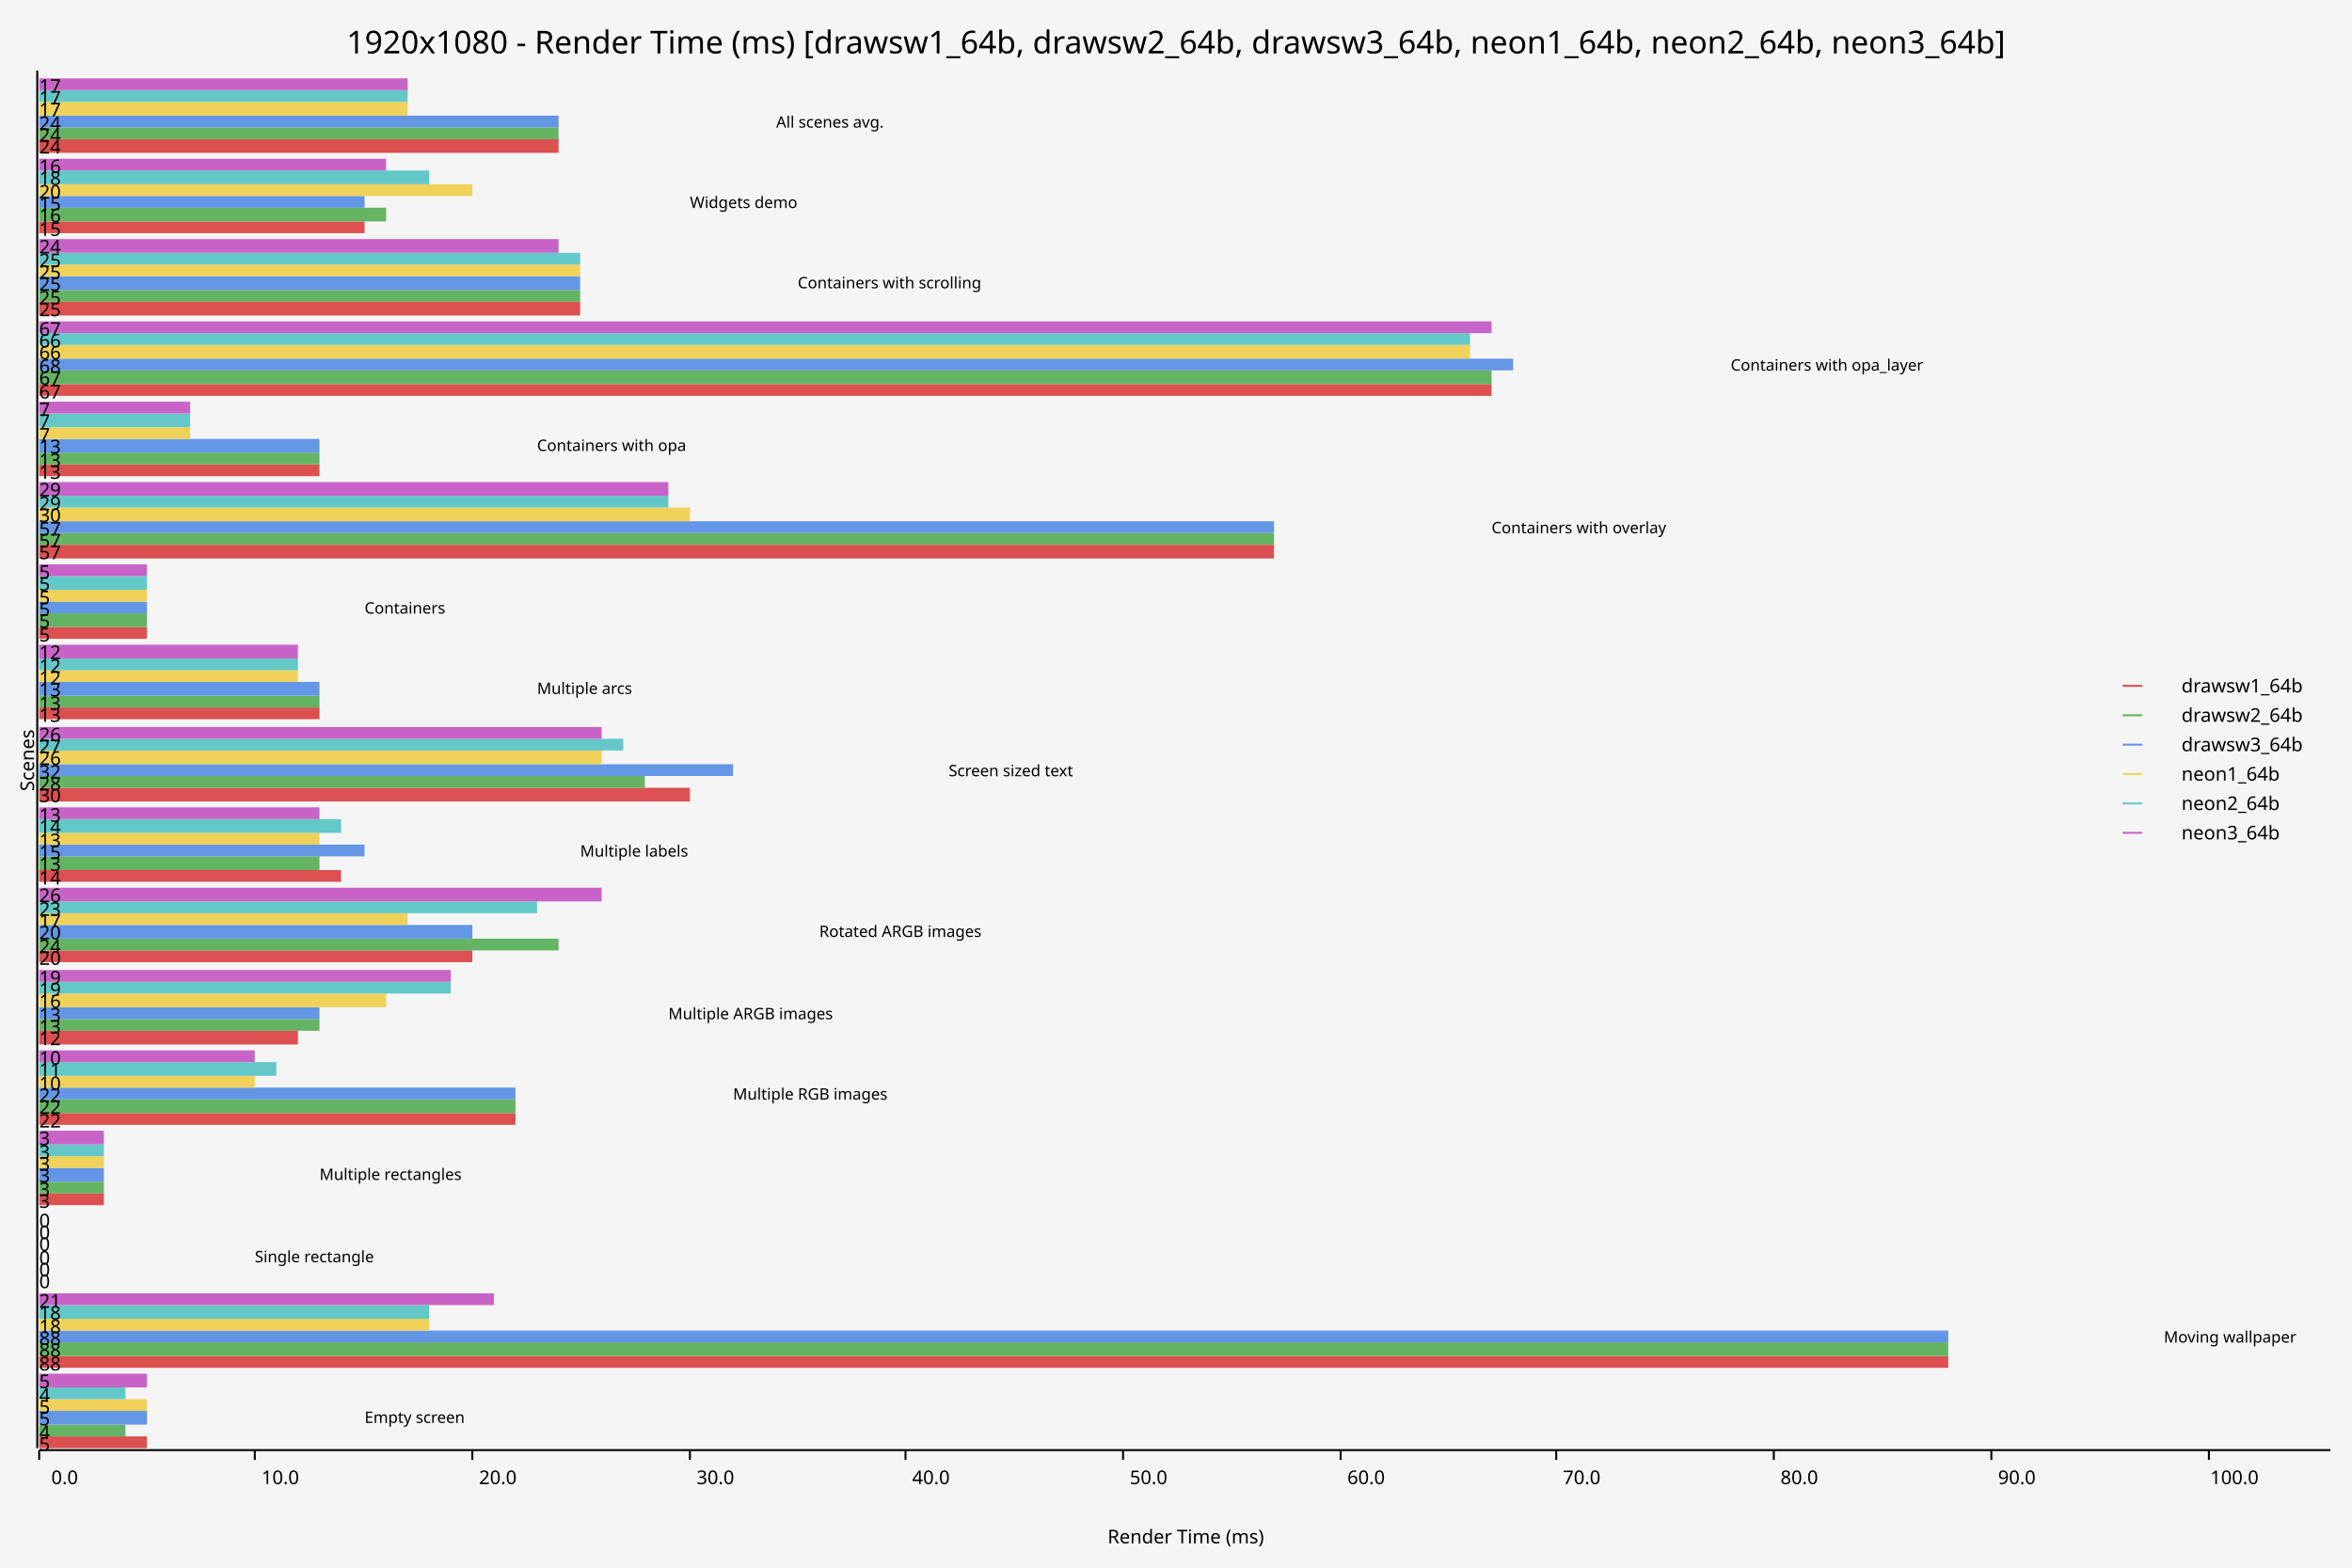
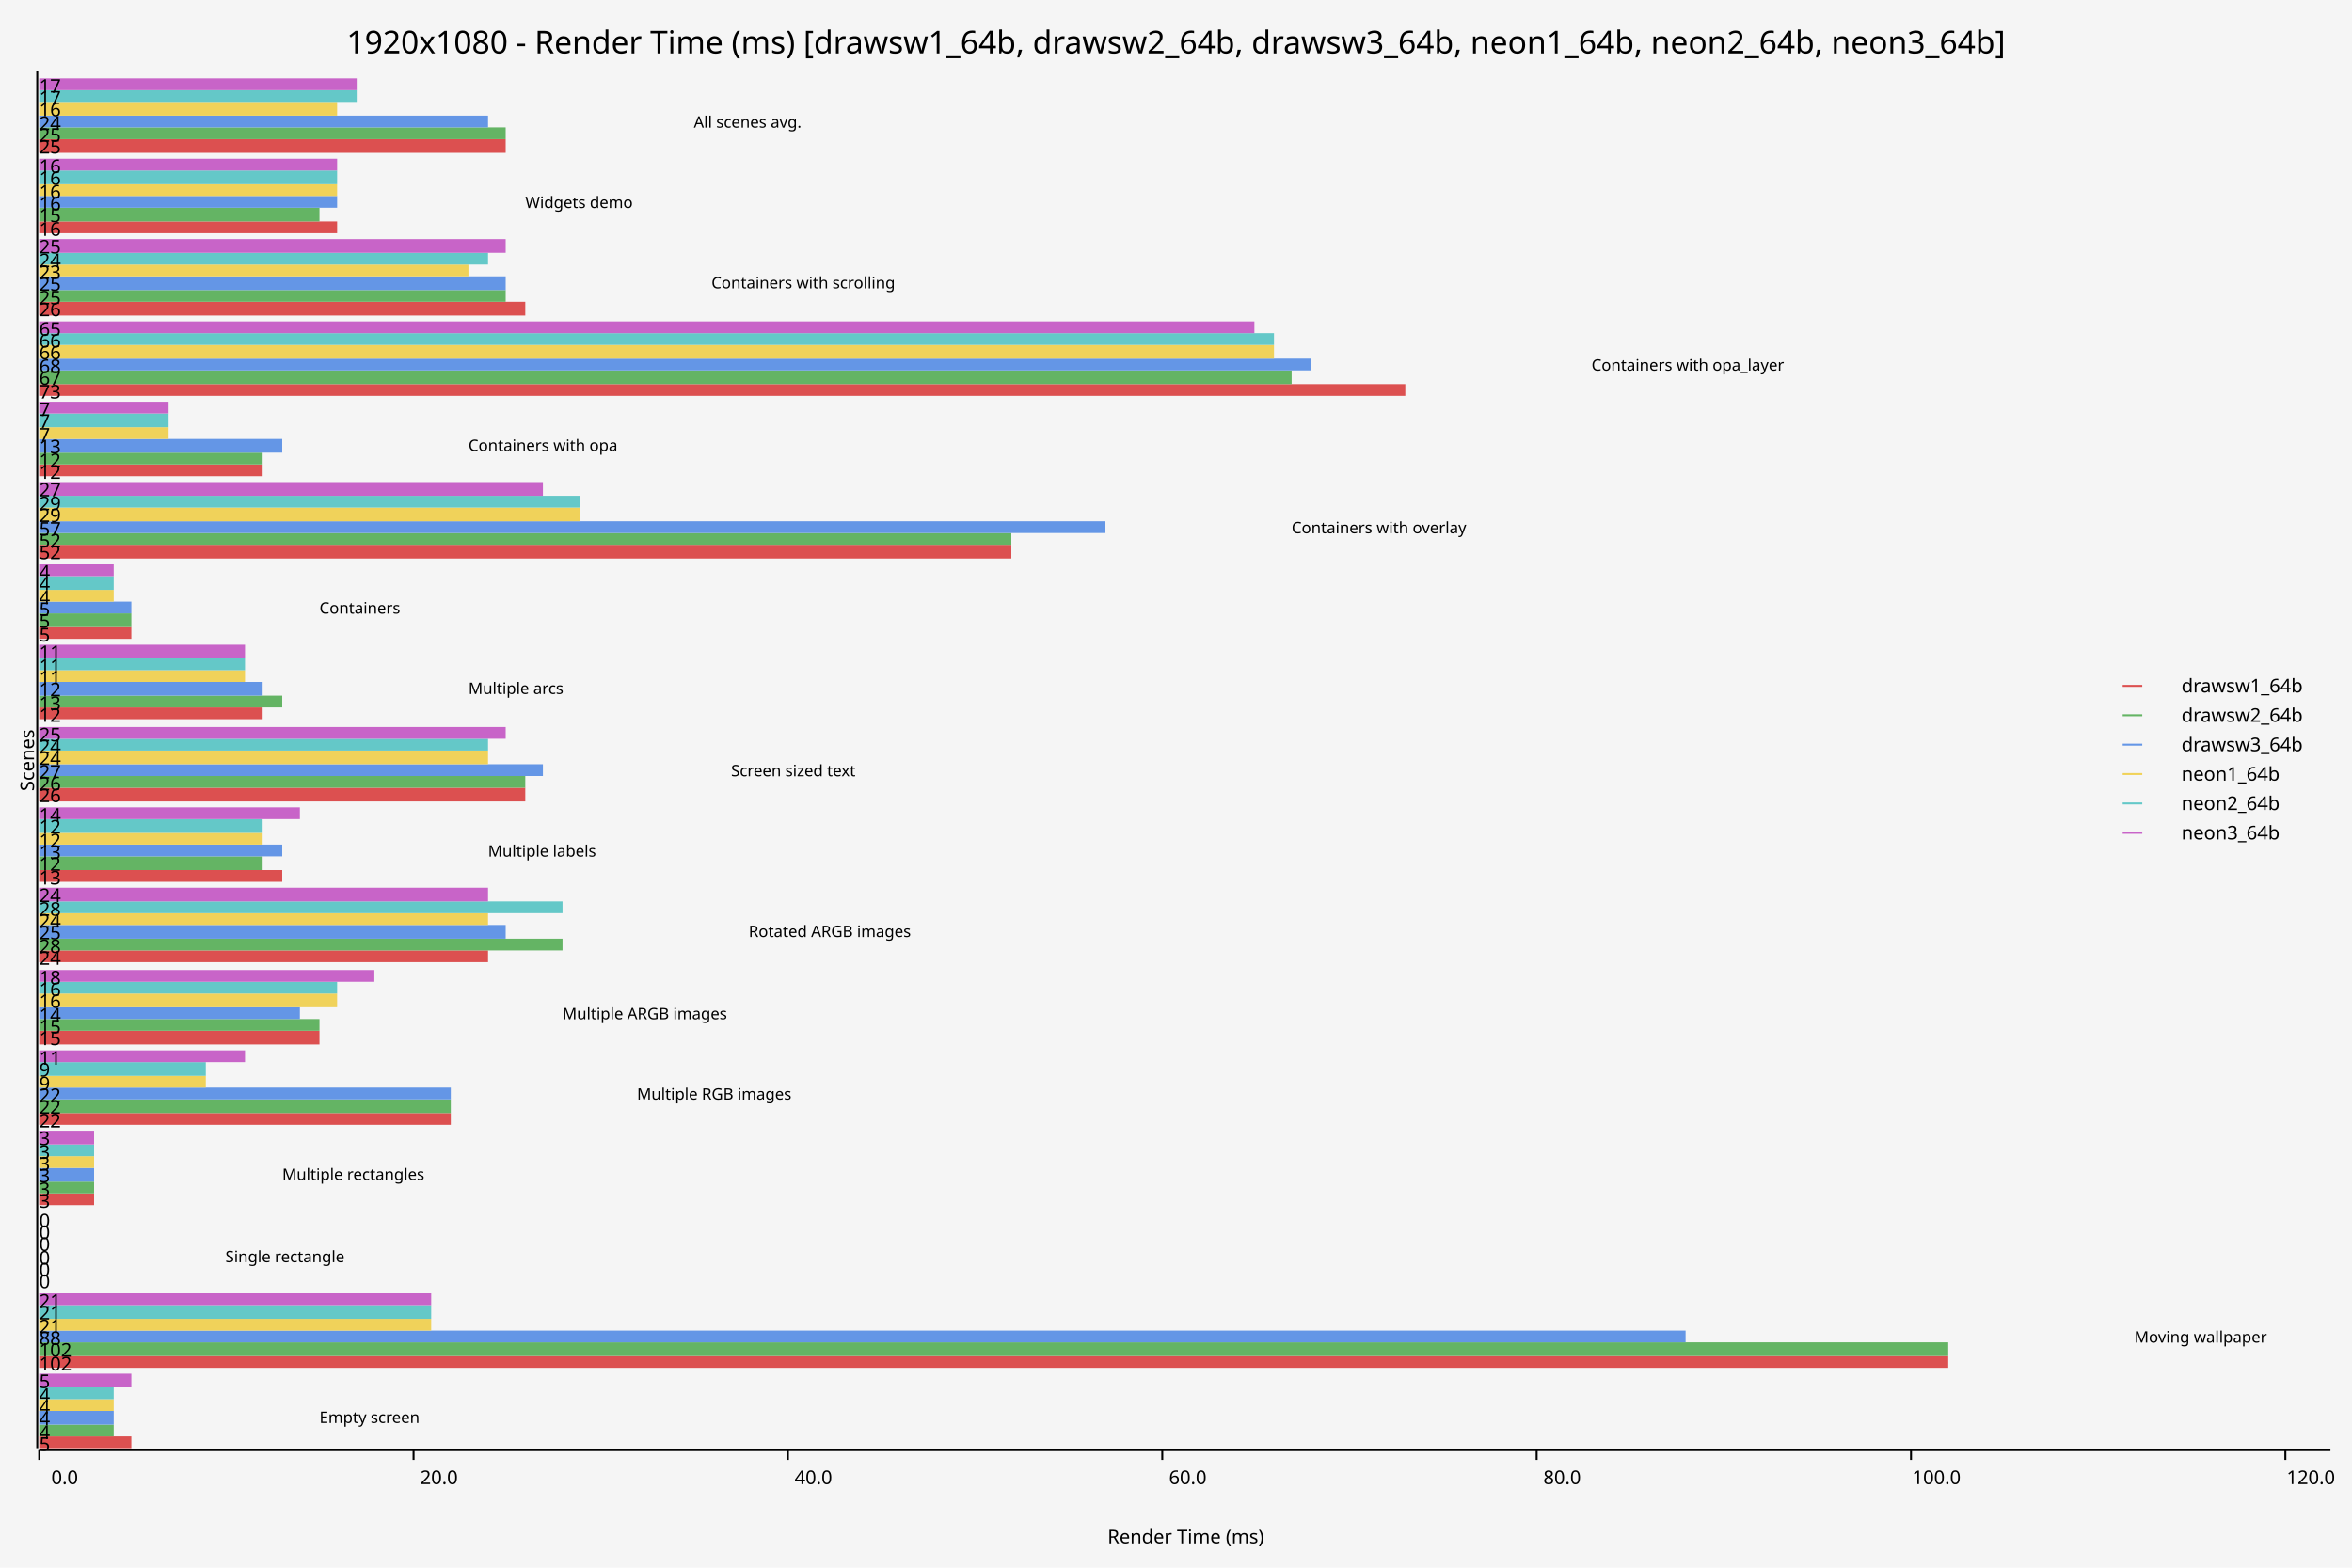
<svg xmlns="http://www.w3.org/2000/svg" width="1200" height="800" viewBox="0 0 1200 800">
  <rect x="0" y="0" width="1200" height="800" opacity="1" fill="#F5F5F5" stroke="none" />
  <text x="600" y="15" dy="0.76em" text-anchor="middle" font-family="sans-serif" font-size="16.129" opacity="1" fill="#000000">
1920x1080 - Render Time (ms) [drawsw1_64b, drawsw2_64b, drawsw3_64b, neon1_64b, neon2_64b, neon3_64b]
</text>
  <text x="10" y="388" dy="0.76em" text-anchor="middle" font-family="sans-serif" font-size="9.677" opacity="1" fill="#000000" transform="rotate(270, 10, 388)">
Scenes
</text>
  <text x="605" y="790" dy="-0.5ex" text-anchor="middle" font-family="sans-serif" font-size="9.677" opacity="1" fill="#000000">
Render Time (ms)
</text>
  <polyline fill="none" opacity="1" stroke="#000000" stroke-width="1" points="19,36 19,739 " />
  <polyline fill="none" opacity="1" stroke="#000000" stroke-width="1" points="20,740 1189,740 " />
  <text x="33" y="750" dy="0.76em" text-anchor="middle" font-family="sans-serif" font-size="9.677" opacity="1" fill="#000000">
0.0
</text>
  <polyline fill="none" opacity="1" stroke="#000000" stroke-width="1" points="20,740 20,745 " />
-   <text x="143" y="750" dy="0.76em" text-anchor="middle" font-family="sans-serif" font-size="9.677" opacity="1" fill="#000000">
- 10.0
- </text>
-   <polyline fill="none" opacity="1" stroke="#000000" stroke-width="1" points="130,740 130,745 " />
-   <text x="254" y="750" dy="0.76em" text-anchor="middle" font-family="sans-serif" font-size="9.677" opacity="1" fill="#000000">
+   <text x="224" y="750" dy="0.76em" text-anchor="middle" font-family="sans-serif" font-size="9.677" opacity="1" fill="#000000">
20.0
</text>
-   <polyline fill="none" opacity="1" stroke="#000000" stroke-width="1" points="241,740 241,745 " />
-   <text x="365" y="750" dy="0.76em" text-anchor="middle" font-family="sans-serif" font-size="9.677" opacity="1" fill="#000000">
- 30.0
- </text>
-   <polyline fill="none" opacity="1" stroke="#000000" stroke-width="1" points="352,740 352,745 " />
-   <text x="475" y="750" dy="0.76em" text-anchor="middle" font-family="sans-serif" font-size="9.677" opacity="1" fill="#000000">
+   <polyline fill="none" opacity="1" stroke="#000000" stroke-width="1" points="211,740 211,745 " />
+   <text x="415" y="750" dy="0.76em" text-anchor="middle" font-family="sans-serif" font-size="9.677" opacity="1" fill="#000000">
40.0
</text>
-   <polyline fill="none" opacity="1" stroke="#000000" stroke-width="1" points="462,740 462,745 " />
-   <text x="586" y="750" dy="0.76em" text-anchor="middle" font-family="sans-serif" font-size="9.677" opacity="1" fill="#000000">
- 50.0
- </text>
-   <polyline fill="none" opacity="1" stroke="#000000" stroke-width="1" points="573,740 573,745 " />
-   <text x="697" y="750" dy="0.76em" text-anchor="middle" font-family="sans-serif" font-size="9.677" opacity="1" fill="#000000">
+   <polyline fill="none" opacity="1" stroke="#000000" stroke-width="1" points="402,740 402,745 " />
+   <text x="606" y="750" dy="0.76em" text-anchor="middle" font-family="sans-serif" font-size="9.677" opacity="1" fill="#000000">
60.0
</text>
-   <polyline fill="none" opacity="1" stroke="#000000" stroke-width="1" points="684,740 684,745 " />
-   <text x="807" y="750" dy="0.76em" text-anchor="middle" font-family="sans-serif" font-size="9.677" opacity="1" fill="#000000">
- 70.0
- </text>
-   <polyline fill="none" opacity="1" stroke="#000000" stroke-width="1" points="794,740 794,745 " />
-   <text x="918" y="750" dy="0.76em" text-anchor="middle" font-family="sans-serif" font-size="9.677" opacity="1" fill="#000000">
+   <polyline fill="none" opacity="1" stroke="#000000" stroke-width="1" points="593,740 593,745 " />
+   <text x="797" y="750" dy="0.76em" text-anchor="middle" font-family="sans-serif" font-size="9.677" opacity="1" fill="#000000">
80.0
</text>
-   <polyline fill="none" opacity="1" stroke="#000000" stroke-width="1" points="905,740 905,745 " />
-   <text x="1029" y="750" dy="0.76em" text-anchor="middle" font-family="sans-serif" font-size="9.677" opacity="1" fill="#000000">
- 90.0
- </text>
-   <polyline fill="none" opacity="1" stroke="#000000" stroke-width="1" points="1016,740 1016,745 " />
-   <text x="1140" y="750" dy="0.76em" text-anchor="middle" font-family="sans-serif" font-size="9.677" opacity="1" fill="#000000">
+   <polyline fill="none" opacity="1" stroke="#000000" stroke-width="1" points="784,740 784,745 " />
+   <text x="988" y="750" dy="0.76em" text-anchor="middle" font-family="sans-serif" font-size="9.677" opacity="1" fill="#000000">
100.0
</text>
-   <polyline fill="none" opacity="1" stroke="#000000" stroke-width="1" points="1127,740 1127,745 " />
-   <rect x="20" y="733" width="55" height="6" opacity="1" fill="#DC5050" stroke="none" />
+   <polyline fill="none" opacity="1" stroke="#000000" stroke-width="1" points="975,740 975,745 " />
+   <text x="1179" y="750" dy="0.76em" text-anchor="middle" font-family="sans-serif" font-size="9.677" opacity="1" fill="#000000">
+ 120.0
+ </text>
+   <polyline fill="none" opacity="1" stroke="#000000" stroke-width="1" points="1166,740 1166,745 " />
+   <rect x="20" y="733" width="47" height="6" opacity="1" fill="#DC5050" stroke="none" />
  <rect x="20" y="692" width="974" height="6" opacity="1" fill="#DC5050" stroke="none" />
  <rect x="20" y="650" width="0" height="7" opacity="1" fill="#DC5050" stroke="none" />
-   <rect x="20" y="609" width="33" height="6" opacity="1" fill="#DC5050" stroke="none" />
-   <rect x="20" y="568" width="243" height="6" opacity="1" fill="#DC5050" stroke="none" />
-   <rect x="20" y="526" width="132" height="7" opacity="1" fill="#DC5050" stroke="none" />
-   <rect x="20" y="485" width="221" height="6" opacity="1" fill="#DC5050" stroke="none" />
-   <rect x="20" y="444" width="154" height="6" opacity="1" fill="#DC5050" stroke="none" />
-   <rect x="20" y="402" width="332" height="7" opacity="1" fill="#DC5050" stroke="none" />
-   <rect x="20" y="361" width="143" height="6" opacity="1" fill="#DC5050" stroke="none" />
-   <rect x="20" y="320" width="55" height="6" opacity="1" fill="#DC5050" stroke="none" />
-   <rect x="20" y="278" width="630" height="7" opacity="1" fill="#DC5050" stroke="none" />
-   <rect x="20" y="237" width="143" height="6" opacity="1" fill="#DC5050" stroke="none" />
-   <rect x="20" y="196" width="741" height="6" opacity="1" fill="#DC5050" stroke="none" />
-   <rect x="20" y="154" width="276" height="7" opacity="1" fill="#DC5050" stroke="none" />
-   <rect x="20" y="113" width="166" height="6" opacity="1" fill="#DC5050" stroke="none" />
-   <rect x="20" y="71" width="265" height="7" opacity="1" fill="#DC5050" stroke="none" />
+   <rect x="20" y="609" width="28" height="6" opacity="1" fill="#DC5050" stroke="none" />
+   <rect x="20" y="568" width="210" height="6" opacity="1" fill="#DC5050" stroke="none" />
+   <rect x="20" y="526" width="143" height="7" opacity="1" fill="#DC5050" stroke="none" />
+   <rect x="20" y="485" width="229" height="6" opacity="1" fill="#DC5050" stroke="none" />
+   <rect x="20" y="444" width="124" height="6" opacity="1" fill="#DC5050" stroke="none" />
+   <rect x="20" y="402" width="248" height="7" opacity="1" fill="#DC5050" stroke="none" />
+   <rect x="20" y="361" width="114" height="6" opacity="1" fill="#DC5050" stroke="none" />
+   <rect x="20" y="320" width="47" height="6" opacity="1" fill="#DC5050" stroke="none" />
+   <rect x="20" y="278" width="496" height="7" opacity="1" fill="#DC5050" stroke="none" />
+   <rect x="20" y="237" width="114" height="6" opacity="1" fill="#DC5050" stroke="none" />
+   <rect x="20" y="196" width="697" height="6" opacity="1" fill="#DC5050" stroke="none" />
+   <rect x="20" y="154" width="248" height="7" opacity="1" fill="#DC5050" stroke="none" />
+   <rect x="20" y="113" width="152" height="6" opacity="1" fill="#DC5050" stroke="none" />
+   <rect x="20" y="71" width="238" height="7" opacity="1" fill="#DC5050" stroke="none" />
  <text x="20" y="733" dy="0.76em" text-anchor="start" font-family="sans-serif" font-size="9.677" opacity="1" fill="#000000">
5
</text>
  <text x="20" y="692" dy="0.76em" text-anchor="start" font-family="sans-serif" font-size="9.677" opacity="1" fill="#000000">
- 88
+ 102
</text>
  <text x="20" y="650" dy="0.76em" text-anchor="start" font-family="sans-serif" font-size="9.677" opacity="1" fill="#000000">
0
</text>
  <text x="20" y="609" dy="0.76em" text-anchor="start" font-family="sans-serif" font-size="9.677" opacity="1" fill="#000000">
3
</text>
  <text x="20" y="568" dy="0.76em" text-anchor="start" font-family="sans-serif" font-size="9.677" opacity="1" fill="#000000">
22
</text>
  <text x="20" y="526" dy="0.76em" text-anchor="start" font-family="sans-serif" font-size="9.677" opacity="1" fill="#000000">
- 12
+ 15
</text>
  <text x="20" y="485" dy="0.76em" text-anchor="start" font-family="sans-serif" font-size="9.677" opacity="1" fill="#000000">
- 20
+ 24
</text>
  <text x="20" y="444" dy="0.76em" text-anchor="start" font-family="sans-serif" font-size="9.677" opacity="1" fill="#000000">
- 14
+ 13
</text>
  <text x="20" y="402" dy="0.76em" text-anchor="start" font-family="sans-serif" font-size="9.677" opacity="1" fill="#000000">
- 30
+ 26
</text>
  <text x="20" y="361" dy="0.76em" text-anchor="start" font-family="sans-serif" font-size="9.677" opacity="1" fill="#000000">
- 13
+ 12
</text>
  <text x="20" y="320" dy="0.76em" text-anchor="start" font-family="sans-serif" font-size="9.677" opacity="1" fill="#000000">
5
</text>
  <text x="20" y="278" dy="0.76em" text-anchor="start" font-family="sans-serif" font-size="9.677" opacity="1" fill="#000000">
- 57
+ 52
</text>
  <text x="20" y="237" dy="0.76em" text-anchor="start" font-family="sans-serif" font-size="9.677" opacity="1" fill="#000000">
- 13
+ 12
</text>
  <text x="20" y="196" dy="0.76em" text-anchor="start" font-family="sans-serif" font-size="9.677" opacity="1" fill="#000000">
- 67
+ 73
</text>
  <text x="20" y="154" dy="0.76em" text-anchor="start" font-family="sans-serif" font-size="9.677" opacity="1" fill="#000000">
- 25
+ 26
</text>
  <text x="20" y="113" dy="0.76em" text-anchor="start" font-family="sans-serif" font-size="9.677" opacity="1" fill="#000000">
- 15
+ 16
</text>
  <text x="20" y="71" dy="0.76em" text-anchor="start" font-family="sans-serif" font-size="9.677" opacity="1" fill="#000000">
- 24
- </text>
-   <rect x="20" y="727" width="44" height="6" opacity="1" fill="#64B464" stroke="none" />
+ 25
+ </text>
+   <rect x="20" y="727" width="38" height="6" opacity="1" fill="#64B464" stroke="none" />
  <rect x="20" y="685" width="974" height="7" opacity="1" fill="#64B464" stroke="none" />
  <rect x="20" y="644" width="0" height="6" opacity="1" fill="#64B464" stroke="none" />
-   <rect x="20" y="603" width="33" height="6" opacity="1" fill="#64B464" stroke="none" />
-   <rect x="20" y="561" width="243" height="7" opacity="1" fill="#64B464" stroke="none" />
+   <rect x="20" y="603" width="28" height="6" opacity="1" fill="#64B464" stroke="none" />
+   <rect x="20" y="561" width="210" height="7" opacity="1" fill="#64B464" stroke="none" />
  <rect x="20" y="520" width="143" height="6" opacity="1" fill="#64B464" stroke="none" />
-   <rect x="20" y="479" width="265" height="6" opacity="1" fill="#64B464" stroke="none" />
-   <rect x="20" y="437" width="143" height="7" opacity="1" fill="#64B464" stroke="none" />
-   <rect x="20" y="396" width="309" height="6" opacity="1" fill="#64B464" stroke="none" />
-   <rect x="20" y="355" width="143" height="6" opacity="1" fill="#64B464" stroke="none" />
-   <rect x="20" y="313" width="55" height="7" opacity="1" fill="#64B464" stroke="none" />
-   <rect x="20" y="272" width="630" height="6" opacity="1" fill="#64B464" stroke="none" />
-   <rect x="20" y="231" width="143" height="6" opacity="1" fill="#64B464" stroke="none" />
-   <rect x="20" y="189" width="741" height="7" opacity="1" fill="#64B464" stroke="none" />
-   <rect x="20" y="148" width="276" height="6" opacity="1" fill="#64B464" stroke="none" />
-   <rect x="20" y="106" width="177" height="7" opacity="1" fill="#64B464" stroke="none" />
-   <rect x="20" y="65" width="265" height="6" opacity="1" fill="#64B464" stroke="none" />
+   <rect x="20" y="479" width="267" height="6" opacity="1" fill="#64B464" stroke="none" />
+   <rect x="20" y="437" width="114" height="7" opacity="1" fill="#64B464" stroke="none" />
+   <rect x="20" y="396" width="248" height="6" opacity="1" fill="#64B464" stroke="none" />
+   <rect x="20" y="355" width="124" height="6" opacity="1" fill="#64B464" stroke="none" />
+   <rect x="20" y="313" width="47" height="7" opacity="1" fill="#64B464" stroke="none" />
+   <rect x="20" y="272" width="496" height="6" opacity="1" fill="#64B464" stroke="none" />
+   <rect x="20" y="231" width="114" height="6" opacity="1" fill="#64B464" stroke="none" />
+   <rect x="20" y="189" width="639" height="7" opacity="1" fill="#64B464" stroke="none" />
+   <rect x="20" y="148" width="238" height="6" opacity="1" fill="#64B464" stroke="none" />
+   <rect x="20" y="106" width="143" height="7" opacity="1" fill="#64B464" stroke="none" />
+   <rect x="20" y="65" width="238" height="6" opacity="1" fill="#64B464" stroke="none" />
  <text x="20" y="727" dy="0.76em" text-anchor="start" font-family="sans-serif" font-size="9.677" opacity="1" fill="#000000">
4
</text>
  <text x="20" y="685" dy="0.76em" text-anchor="start" font-family="sans-serif" font-size="9.677" opacity="1" fill="#000000">
- 88
+ 102
</text>
  <text x="20" y="644" dy="0.76em" text-anchor="start" font-family="sans-serif" font-size="9.677" opacity="1" fill="#000000">
0
</text>
  <text x="20" y="603" dy="0.76em" text-anchor="start" font-family="sans-serif" font-size="9.677" opacity="1" fill="#000000">
3
</text>
  <text x="20" y="561" dy="0.76em" text-anchor="start" font-family="sans-serif" font-size="9.677" opacity="1" fill="#000000">
22
</text>
  <text x="20" y="520" dy="0.76em" text-anchor="start" font-family="sans-serif" font-size="9.677" opacity="1" fill="#000000">
- 13
+ 15
</text>
  <text x="20" y="479" dy="0.76em" text-anchor="start" font-family="sans-serif" font-size="9.677" opacity="1" fill="#000000">
- 24
+ 28
</text>
  <text x="20" y="437" dy="0.76em" text-anchor="start" font-family="sans-serif" font-size="9.677" opacity="1" fill="#000000">
- 13
+ 12
</text>
  <text x="20" y="396" dy="0.76em" text-anchor="start" font-family="sans-serif" font-size="9.677" opacity="1" fill="#000000">
- 28
+ 26
</text>
  <text x="20" y="355" dy="0.76em" text-anchor="start" font-family="sans-serif" font-size="9.677" opacity="1" fill="#000000">
13
</text>
  <text x="20" y="313" dy="0.76em" text-anchor="start" font-family="sans-serif" font-size="9.677" opacity="1" fill="#000000">
5
</text>
  <text x="20" y="272" dy="0.76em" text-anchor="start" font-family="sans-serif" font-size="9.677" opacity="1" fill="#000000">
- 57
+ 52
</text>
  <text x="20" y="231" dy="0.76em" text-anchor="start" font-family="sans-serif" font-size="9.677" opacity="1" fill="#000000">
- 13
+ 12
</text>
  <text x="20" y="189" dy="0.76em" text-anchor="start" font-family="sans-serif" font-size="9.677" opacity="1" fill="#000000">
67
</text>
  <text x="20" y="148" dy="0.76em" text-anchor="start" font-family="sans-serif" font-size="9.677" opacity="1" fill="#000000">
25
</text>
  <text x="20" y="106" dy="0.76em" text-anchor="start" font-family="sans-serif" font-size="9.677" opacity="1" fill="#000000">
- 16
+ 15
</text>
  <text x="20" y="65" dy="0.76em" text-anchor="start" font-family="sans-serif" font-size="9.677" opacity="1" fill="#000000">
- 24
- </text>
-   <rect x="20" y="720" width="55" height="7" opacity="1" fill="#6496E6" stroke="none" />
-   <rect x="20" y="679" width="974" height="6" opacity="1" fill="#6496E6" stroke="none" />
+ 25
+ </text>
+   <rect x="20" y="720" width="38" height="7" opacity="1" fill="#6496E6" stroke="none" />
+   <rect x="20" y="679" width="840" height="6" opacity="1" fill="#6496E6" stroke="none" />
  <rect x="20" y="638" width="0" height="6" opacity="1" fill="#6496E6" stroke="none" />
-   <rect x="20" y="596" width="33" height="7" opacity="1" fill="#6496E6" stroke="none" />
-   <rect x="20" y="555" width="243" height="6" opacity="1" fill="#6496E6" stroke="none" />
-   <rect x="20" y="514" width="143" height="6" opacity="1" fill="#6496E6" stroke="none" />
-   <rect x="20" y="472" width="221" height="7" opacity="1" fill="#6496E6" stroke="none" />
-   <rect x="20" y="431" width="166" height="6" opacity="1" fill="#6496E6" stroke="none" />
-   <rect x="20" y="390" width="354" height="6" opacity="1" fill="#6496E6" stroke="none" />
-   <rect x="20" y="348" width="143" height="7" opacity="1" fill="#6496E6" stroke="none" />
-   <rect x="20" y="307" width="55" height="6" opacity="1" fill="#6496E6" stroke="none" />
-   <rect x="20" y="266" width="630" height="6" opacity="1" fill="#6496E6" stroke="none" />
-   <rect x="20" y="224" width="143" height="7" opacity="1" fill="#6496E6" stroke="none" />
-   <rect x="20" y="183" width="752" height="6" opacity="1" fill="#6496E6" stroke="none" />
-   <rect x="20" y="141" width="276" height="7" opacity="1" fill="#6496E6" stroke="none" />
-   <rect x="20" y="100" width="166" height="6" opacity="1" fill="#6496E6" stroke="none" />
-   <rect x="20" y="59" width="265" height="6" opacity="1" fill="#6496E6" stroke="none" />
+   <rect x="20" y="596" width="28" height="7" opacity="1" fill="#6496E6" stroke="none" />
+   <rect x="20" y="555" width="210" height="6" opacity="1" fill="#6496E6" stroke="none" />
+   <rect x="20" y="514" width="133" height="6" opacity="1" fill="#6496E6" stroke="none" />
+   <rect x="20" y="472" width="238" height="7" opacity="1" fill="#6496E6" stroke="none" />
+   <rect x="20" y="431" width="124" height="6" opacity="1" fill="#6496E6" stroke="none" />
+   <rect x="20" y="390" width="257" height="6" opacity="1" fill="#6496E6" stroke="none" />
+   <rect x="20" y="348" width="114" height="7" opacity="1" fill="#6496E6" stroke="none" />
+   <rect x="20" y="307" width="47" height="6" opacity="1" fill="#6496E6" stroke="none" />
+   <rect x="20" y="266" width="544" height="6" opacity="1" fill="#6496E6" stroke="none" />
+   <rect x="20" y="224" width="124" height="7" opacity="1" fill="#6496E6" stroke="none" />
+   <rect x="20" y="183" width="649" height="6" opacity="1" fill="#6496E6" stroke="none" />
+   <rect x="20" y="141" width="238" height="7" opacity="1" fill="#6496E6" stroke="none" />
+   <rect x="20" y="100" width="152" height="6" opacity="1" fill="#6496E6" stroke="none" />
+   <rect x="20" y="59" width="229" height="6" opacity="1" fill="#6496E6" stroke="none" />
  <text x="20" y="720" dy="0.76em" text-anchor="start" font-family="sans-serif" font-size="9.677" opacity="1" fill="#000000">
- 5
+ 4
</text>
  <text x="20" y="679" dy="0.76em" text-anchor="start" font-family="sans-serif" font-size="9.677" opacity="1" fill="#000000">
88
</text>
  <text x="20" y="638" dy="0.76em" text-anchor="start" font-family="sans-serif" font-size="9.677" opacity="1" fill="#000000">
0
</text>
  <text x="20" y="596" dy="0.76em" text-anchor="start" font-family="sans-serif" font-size="9.677" opacity="1" fill="#000000">
3
</text>
  <text x="20" y="555" dy="0.76em" text-anchor="start" font-family="sans-serif" font-size="9.677" opacity="1" fill="#000000">
22
</text>
  <text x="20" y="514" dy="0.76em" text-anchor="start" font-family="sans-serif" font-size="9.677" opacity="1" fill="#000000">
+ 14
+ </text>
+   <text x="20" y="472" dy="0.76em" text-anchor="start" font-family="sans-serif" font-size="9.677" opacity="1" fill="#000000">
+ 25
+ </text>
+   <text x="20" y="431" dy="0.76em" text-anchor="start" font-family="sans-serif" font-size="9.677" opacity="1" fill="#000000">
13
</text>
-   <text x="20" y="472" dy="0.76em" text-anchor="start" font-family="sans-serif" font-size="9.677" opacity="1" fill="#000000">
- 20
- </text>
-   <text x="20" y="431" dy="0.76em" text-anchor="start" font-family="sans-serif" font-size="9.677" opacity="1" fill="#000000">
- 15
- </text>
  <text x="20" y="390" dy="0.76em" text-anchor="start" font-family="sans-serif" font-size="9.677" opacity="1" fill="#000000">
- 32
+ 27
</text>
  <text x="20" y="348" dy="0.76em" text-anchor="start" font-family="sans-serif" font-size="9.677" opacity="1" fill="#000000">
- 13
+ 12
</text>
  <text x="20" y="307" dy="0.76em" text-anchor="start" font-family="sans-serif" font-size="9.677" opacity="1" fill="#000000">
5
</text>
  <text x="20" y="266" dy="0.76em" text-anchor="start" font-family="sans-serif" font-size="9.677" opacity="1" fill="#000000">
57
</text>
  <text x="20" y="224" dy="0.76em" text-anchor="start" font-family="sans-serif" font-size="9.677" opacity="1" fill="#000000">
13
</text>
  <text x="20" y="183" dy="0.76em" text-anchor="start" font-family="sans-serif" font-size="9.677" opacity="1" fill="#000000">
68
</text>
  <text x="20" y="141" dy="0.76em" text-anchor="start" font-family="sans-serif" font-size="9.677" opacity="1" fill="#000000">
25
</text>
  <text x="20" y="100" dy="0.76em" text-anchor="start" font-family="sans-serif" font-size="9.677" opacity="1" fill="#000000">
- 15
+ 16
</text>
  <text x="20" y="59" dy="0.76em" text-anchor="start" font-family="sans-serif" font-size="9.677" opacity="1" fill="#000000">
24
</text>
-   <rect x="20" y="714" width="55" height="6" opacity="1" fill="#F0D25A" stroke="none" />
-   <rect x="20" y="673" width="199" height="6" opacity="1" fill="#F0D25A" stroke="none" />
+   <rect x="20" y="714" width="38" height="6" opacity="1" fill="#F0D25A" stroke="none" />
+   <rect x="20" y="673" width="200" height="6" opacity="1" fill="#F0D25A" stroke="none" />
  <rect x="20" y="631" width="0" height="7" opacity="1" fill="#F0D25A" stroke="none" />
-   <rect x="20" y="590" width="33" height="6" opacity="1" fill="#F0D25A" stroke="none" />
-   <rect x="20" y="549" width="110" height="6" opacity="1" fill="#F0D25A" stroke="none" />
-   <rect x="20" y="507" width="177" height="7" opacity="1" fill="#F0D25A" stroke="none" />
-   <rect x="20" y="466" width="188" height="6" opacity="1" fill="#F0D25A" stroke="none" />
-   <rect x="20" y="425" width="143" height="6" opacity="1" fill="#F0D25A" stroke="none" />
-   <rect x="20" y="383" width="287" height="7" opacity="1" fill="#F0D25A" stroke="none" />
-   <rect x="20" y="342" width="132" height="6" opacity="1" fill="#F0D25A" stroke="none" />
-   <rect x="20" y="301" width="55" height="6" opacity="1" fill="#F0D25A" stroke="none" />
-   <rect x="20" y="259" width="332" height="7" opacity="1" fill="#F0D25A" stroke="none" />
-   <rect x="20" y="218" width="77" height="6" opacity="1" fill="#F0D25A" stroke="none" />
-   <rect x="20" y="176" width="730" height="7" opacity="1" fill="#F0D25A" stroke="none" />
-   <rect x="20" y="135" width="276" height="6" opacity="1" fill="#F0D25A" stroke="none" />
-   <rect x="20" y="94" width="221" height="6" opacity="1" fill="#F0D25A" stroke="none" />
-   <rect x="20" y="52" width="188" height="7" opacity="1" fill="#F0D25A" stroke="none" />
+   <rect x="20" y="590" width="28" height="6" opacity="1" fill="#F0D25A" stroke="none" />
+   <rect x="20" y="549" width="85" height="6" opacity="1" fill="#F0D25A" stroke="none" />
+   <rect x="20" y="507" width="152" height="7" opacity="1" fill="#F0D25A" stroke="none" />
+   <rect x="20" y="466" width="229" height="6" opacity="1" fill="#F0D25A" stroke="none" />
+   <rect x="20" y="425" width="114" height="6" opacity="1" fill="#F0D25A" stroke="none" />
+   <rect x="20" y="383" width="229" height="7" opacity="1" fill="#F0D25A" stroke="none" />
+   <rect x="20" y="342" width="105" height="6" opacity="1" fill="#F0D25A" stroke="none" />
+   <rect x="20" y="301" width="38" height="6" opacity="1" fill="#F0D25A" stroke="none" />
+   <rect x="20" y="259" width="276" height="7" opacity="1" fill="#F0D25A" stroke="none" />
+   <rect x="20" y="218" width="66" height="6" opacity="1" fill="#F0D25A" stroke="none" />
+   <rect x="20" y="176" width="630" height="7" opacity="1" fill="#F0D25A" stroke="none" />
+   <rect x="20" y="135" width="219" height="6" opacity="1" fill="#F0D25A" stroke="none" />
+   <rect x="20" y="94" width="152" height="6" opacity="1" fill="#F0D25A" stroke="none" />
+   <rect x="20" y="52" width="152" height="7" opacity="1" fill="#F0D25A" stroke="none" />
  <text x="20" y="714" dy="0.76em" text-anchor="start" font-family="sans-serif" font-size="9.677" opacity="1" fill="#000000">
- 5
+ 4
</text>
  <text x="20" y="673" dy="0.76em" text-anchor="start" font-family="sans-serif" font-size="9.677" opacity="1" fill="#000000">
- 18
+ 21
</text>
  <text x="20" y="631" dy="0.76em" text-anchor="start" font-family="sans-serif" font-size="9.677" opacity="1" fill="#000000">
0
</text>
  <text x="20" y="590" dy="0.76em" text-anchor="start" font-family="sans-serif" font-size="9.677" opacity="1" fill="#000000">
3
</text>
  <text x="20" y="549" dy="0.76em" text-anchor="start" font-family="sans-serif" font-size="9.677" opacity="1" fill="#000000">
- 10
+ 9
</text>
  <text x="20" y="507" dy="0.76em" text-anchor="start" font-family="sans-serif" font-size="9.677" opacity="1" fill="#000000">
16
</text>
  <text x="20" y="466" dy="0.76em" text-anchor="start" font-family="sans-serif" font-size="9.677" opacity="1" fill="#000000">
- 17
+ 24
</text>
  <text x="20" y="425" dy="0.76em" text-anchor="start" font-family="sans-serif" font-size="9.677" opacity="1" fill="#000000">
- 13
+ 12
</text>
  <text x="20" y="383" dy="0.76em" text-anchor="start" font-family="sans-serif" font-size="9.677" opacity="1" fill="#000000">
- 26
+ 24
</text>
  <text x="20" y="342" dy="0.76em" text-anchor="start" font-family="sans-serif" font-size="9.677" opacity="1" fill="#000000">
- 12
+ 11
</text>
  <text x="20" y="301" dy="0.76em" text-anchor="start" font-family="sans-serif" font-size="9.677" opacity="1" fill="#000000">
- 5
+ 4
</text>
  <text x="20" y="259" dy="0.76em" text-anchor="start" font-family="sans-serif" font-size="9.677" opacity="1" fill="#000000">
- 30
+ 29
</text>
  <text x="20" y="218" dy="0.76em" text-anchor="start" font-family="sans-serif" font-size="9.677" opacity="1" fill="#000000">
7
</text>
  <text x="20" y="176" dy="0.76em" text-anchor="start" font-family="sans-serif" font-size="9.677" opacity="1" fill="#000000">
66
</text>
  <text x="20" y="135" dy="0.76em" text-anchor="start" font-family="sans-serif" font-size="9.677" opacity="1" fill="#000000">
- 25
+ 23
</text>
  <text x="20" y="94" dy="0.76em" text-anchor="start" font-family="sans-serif" font-size="9.677" opacity="1" fill="#000000">
- 20
+ 16
</text>
  <text x="20" y="52" dy="0.76em" text-anchor="start" font-family="sans-serif" font-size="9.677" opacity="1" fill="#000000">
- 17
- </text>
-   <rect x="20" y="708" width="44" height="6" opacity="1" fill="#64C8C8" stroke="none" />
-   <rect x="20" y="666" width="199" height="7" opacity="1" fill="#64C8C8" stroke="none" />
+ 16
+ </text>
+   <rect x="20" y="708" width="38" height="6" opacity="1" fill="#64C8C8" stroke="none" />
+   <rect x="20" y="666" width="200" height="7" opacity="1" fill="#64C8C8" stroke="none" />
  <rect x="20" y="625" width="0" height="6" opacity="1" fill="#64C8C8" stroke="none" />
-   <rect x="20" y="584" width="33" height="6" opacity="1" fill="#64C8C8" stroke="none" />
-   <rect x="20" y="542" width="121" height="7" opacity="1" fill="#64C8C8" stroke="none" />
-   <rect x="20" y="501" width="210" height="6" opacity="1" fill="#64C8C8" stroke="none" />
-   <rect x="20" y="460" width="254" height="6" opacity="1" fill="#64C8C8" stroke="none" />
-   <rect x="20" y="418" width="154" height="7" opacity="1" fill="#64C8C8" stroke="none" />
-   <rect x="20" y="377" width="298" height="6" opacity="1" fill="#64C8C8" stroke="none" />
-   <rect x="20" y="336" width="132" height="6" opacity="1" fill="#64C8C8" stroke="none" />
-   <rect x="20" y="294" width="55" height="7" opacity="1" fill="#64C8C8" stroke="none" />
-   <rect x="20" y="253" width="321" height="6" opacity="1" fill="#64C8C8" stroke="none" />
-   <rect x="20" y="211" width="77" height="7" opacity="1" fill="#64C8C8" stroke="none" />
-   <rect x="20" y="170" width="730" height="6" opacity="1" fill="#64C8C8" stroke="none" />
-   <rect x="20" y="129" width="276" height="6" opacity="1" fill="#64C8C8" stroke="none" />
-   <rect x="20" y="87" width="199" height="7" opacity="1" fill="#64C8C8" stroke="none" />
-   <rect x="20" y="46" width="188" height="6" opacity="1" fill="#64C8C8" stroke="none" />
+   <rect x="20" y="584" width="28" height="6" opacity="1" fill="#64C8C8" stroke="none" />
+   <rect x="20" y="542" width="85" height="7" opacity="1" fill="#64C8C8" stroke="none" />
+   <rect x="20" y="501" width="152" height="6" opacity="1" fill="#64C8C8" stroke="none" />
+   <rect x="20" y="460" width="267" height="6" opacity="1" fill="#64C8C8" stroke="none" />
+   <rect x="20" y="418" width="114" height="7" opacity="1" fill="#64C8C8" stroke="none" />
+   <rect x="20" y="377" width="229" height="6" opacity="1" fill="#64C8C8" stroke="none" />
+   <rect x="20" y="336" width="105" height="6" opacity="1" fill="#64C8C8" stroke="none" />
+   <rect x="20" y="294" width="38" height="7" opacity="1" fill="#64C8C8" stroke="none" />
+   <rect x="20" y="253" width="276" height="6" opacity="1" fill="#64C8C8" stroke="none" />
+   <rect x="20" y="211" width="66" height="7" opacity="1" fill="#64C8C8" stroke="none" />
+   <rect x="20" y="170" width="630" height="6" opacity="1" fill="#64C8C8" stroke="none" />
+   <rect x="20" y="129" width="229" height="6" opacity="1" fill="#64C8C8" stroke="none" />
+   <rect x="20" y="87" width="152" height="7" opacity="1" fill="#64C8C8" stroke="none" />
+   <rect x="20" y="46" width="162" height="6" opacity="1" fill="#64C8C8" stroke="none" />
  <text x="20" y="708" dy="0.76em" text-anchor="start" font-family="sans-serif" font-size="9.677" opacity="1" fill="#000000">
4
</text>
  <text x="20" y="666" dy="0.76em" text-anchor="start" font-family="sans-serif" font-size="9.677" opacity="1" fill="#000000">
- 18
+ 21
</text>
  <text x="20" y="625" dy="0.76em" text-anchor="start" font-family="sans-serif" font-size="9.677" opacity="1" fill="#000000">
0
</text>
  <text x="20" y="584" dy="0.76em" text-anchor="start" font-family="sans-serif" font-size="9.677" opacity="1" fill="#000000">
3
</text>
  <text x="20" y="542" dy="0.76em" text-anchor="start" font-family="sans-serif" font-size="9.677" opacity="1" fill="#000000">
+ 9
+ </text>
+   <text x="20" y="501" dy="0.76em" text-anchor="start" font-family="sans-serif" font-size="9.677" opacity="1" fill="#000000">
+ 16
+ </text>
+   <text x="20" y="460" dy="0.76em" text-anchor="start" font-family="sans-serif" font-size="9.677" opacity="1" fill="#000000">
+ 28
+ </text>
+   <text x="20" y="418" dy="0.76em" text-anchor="start" font-family="sans-serif" font-size="9.677" opacity="1" fill="#000000">
+ 12
+ </text>
+   <text x="20" y="377" dy="0.76em" text-anchor="start" font-family="sans-serif" font-size="9.677" opacity="1" fill="#000000">
+ 24
+ </text>
+   <text x="20" y="336" dy="0.76em" text-anchor="start" font-family="sans-serif" font-size="9.677" opacity="1" fill="#000000">
11
</text>
-   <text x="20" y="501" dy="0.76em" text-anchor="start" font-family="sans-serif" font-size="9.677" opacity="1" fill="#000000">
- 19
- </text>
-   <text x="20" y="460" dy="0.76em" text-anchor="start" font-family="sans-serif" font-size="9.677" opacity="1" fill="#000000">
- 23
- </text>
-   <text x="20" y="418" dy="0.76em" text-anchor="start" font-family="sans-serif" font-size="9.677" opacity="1" fill="#000000">
- 14
- </text>
-   <text x="20" y="377" dy="0.76em" text-anchor="start" font-family="sans-serif" font-size="9.677" opacity="1" fill="#000000">
- 27
- </text>
-   <text x="20" y="336" dy="0.76em" text-anchor="start" font-family="sans-serif" font-size="9.677" opacity="1" fill="#000000">
- 12
- </text>
  <text x="20" y="294" dy="0.76em" text-anchor="start" font-family="sans-serif" font-size="9.677" opacity="1" fill="#000000">
- 5
+ 4
</text>
  <text x="20" y="253" dy="0.76em" text-anchor="start" font-family="sans-serif" font-size="9.677" opacity="1" fill="#000000">
29
</text>
  <text x="20" y="211" dy="0.76em" text-anchor="start" font-family="sans-serif" font-size="9.677" opacity="1" fill="#000000">
7
</text>
  <text x="20" y="170" dy="0.76em" text-anchor="start" font-family="sans-serif" font-size="9.677" opacity="1" fill="#000000">
66
</text>
  <text x="20" y="129" dy="0.76em" text-anchor="start" font-family="sans-serif" font-size="9.677" opacity="1" fill="#000000">
- 25
+ 24
</text>
  <text x="20" y="87" dy="0.76em" text-anchor="start" font-family="sans-serif" font-size="9.677" opacity="1" fill="#000000">
- 18
+ 16
</text>
  <text x="20" y="46" dy="0.76em" text-anchor="start" font-family="sans-serif" font-size="9.677" opacity="1" fill="#000000">
17
</text>
-   <rect x="20" y="701" width="55" height="7" opacity="1" fill="#C864C8" stroke="none" />
-   <rect x="20" y="660" width="232" height="6" opacity="1" fill="#C864C8" stroke="none" />
+   <rect x="20" y="701" width="47" height="7" opacity="1" fill="#C864C8" stroke="none" />
+   <rect x="20" y="660" width="200" height="6" opacity="1" fill="#C864C8" stroke="none" />
  <rect x="20" y="619" width="0" height="6" opacity="1" fill="#C864C8" stroke="none" />
-   <rect x="20" y="577" width="33" height="7" opacity="1" fill="#C864C8" stroke="none" />
-   <rect x="20" y="536" width="110" height="6" opacity="1" fill="#C864C8" stroke="none" />
-   <rect x="20" y="495" width="210" height="6" opacity="1" fill="#C864C8" stroke="none" />
-   <rect x="20" y="453" width="287" height="7" opacity="1" fill="#C864C8" stroke="none" />
-   <rect x="20" y="412" width="143" height="6" opacity="1" fill="#C864C8" stroke="none" />
-   <rect x="20" y="371" width="287" height="6" opacity="1" fill="#C864C8" stroke="none" />
-   <rect x="20" y="329" width="132" height="7" opacity="1" fill="#C864C8" stroke="none" />
-   <rect x="20" y="288" width="55" height="6" opacity="1" fill="#C864C8" stroke="none" />
-   <rect x="20" y="246" width="321" height="7" opacity="1" fill="#C864C8" stroke="none" />
-   <rect x="20" y="205" width="77" height="6" opacity="1" fill="#C864C8" stroke="none" />
-   <rect x="20" y="164" width="741" height="6" opacity="1" fill="#C864C8" stroke="none" />
-   <rect x="20" y="122" width="265" height="7" opacity="1" fill="#C864C8" stroke="none" />
-   <rect x="20" y="81" width="177" height="6" opacity="1" fill="#C864C8" stroke="none" />
-   <rect x="20" y="40" width="188" height="6" opacity="1" fill="#C864C8" stroke="none" />
+   <rect x="20" y="577" width="28" height="7" opacity="1" fill="#C864C8" stroke="none" />
+   <rect x="20" y="536" width="105" height="6" opacity="1" fill="#C864C8" stroke="none" />
+   <rect x="20" y="495" width="171" height="6" opacity="1" fill="#C864C8" stroke="none" />
+   <rect x="20" y="453" width="229" height="7" opacity="1" fill="#C864C8" stroke="none" />
+   <rect x="20" y="412" width="133" height="6" opacity="1" fill="#C864C8" stroke="none" />
+   <rect x="20" y="371" width="238" height="6" opacity="1" fill="#C864C8" stroke="none" />
+   <rect x="20" y="329" width="105" height="7" opacity="1" fill="#C864C8" stroke="none" />
+   <rect x="20" y="288" width="38" height="6" opacity="1" fill="#C864C8" stroke="none" />
+   <rect x="20" y="246" width="257" height="7" opacity="1" fill="#C864C8" stroke="none" />
+   <rect x="20" y="205" width="66" height="6" opacity="1" fill="#C864C8" stroke="none" />
+   <rect x="20" y="164" width="620" height="6" opacity="1" fill="#C864C8" stroke="none" />
+   <rect x="20" y="122" width="238" height="7" opacity="1" fill="#C864C8" stroke="none" />
+   <rect x="20" y="81" width="152" height="6" opacity="1" fill="#C864C8" stroke="none" />
+   <rect x="20" y="40" width="162" height="6" opacity="1" fill="#C864C8" stroke="none" />
  <text x="20" y="701" dy="0.76em" text-anchor="start" font-family="sans-serif" font-size="9.677" opacity="1" fill="#000000">
5
</text>
  <text x="20" y="660" dy="0.76em" text-anchor="start" font-family="sans-serif" font-size="9.677" opacity="1" fill="#000000">
21
</text>
  <text x="20" y="619" dy="0.76em" text-anchor="start" font-family="sans-serif" font-size="9.677" opacity="1" fill="#000000">
0
</text>
  <text x="20" y="577" dy="0.76em" text-anchor="start" font-family="sans-serif" font-size="9.677" opacity="1" fill="#000000">
3
</text>
  <text x="20" y="536" dy="0.76em" text-anchor="start" font-family="sans-serif" font-size="9.677" opacity="1" fill="#000000">
- 10
+ 11
</text>
  <text x="20" y="495" dy="0.76em" text-anchor="start" font-family="sans-serif" font-size="9.677" opacity="1" fill="#000000">
- 19
+ 18
</text>
  <text x="20" y="453" dy="0.76em" text-anchor="start" font-family="sans-serif" font-size="9.677" opacity="1" fill="#000000">
- 26
+ 24
</text>
  <text x="20" y="412" dy="0.76em" text-anchor="start" font-family="sans-serif" font-size="9.677" opacity="1" fill="#000000">
- 13
+ 14
</text>
  <text x="20" y="371" dy="0.76em" text-anchor="start" font-family="sans-serif" font-size="9.677" opacity="1" fill="#000000">
- 26
+ 25
</text>
  <text x="20" y="329" dy="0.76em" text-anchor="start" font-family="sans-serif" font-size="9.677" opacity="1" fill="#000000">
- 12
+ 11
</text>
  <text x="20" y="288" dy="0.76em" text-anchor="start" font-family="sans-serif" font-size="9.677" opacity="1" fill="#000000">
- 5
+ 4
</text>
  <text x="20" y="246" dy="0.76em" text-anchor="start" font-family="sans-serif" font-size="9.677" opacity="1" fill="#000000">
- 29
+ 27
</text>
  <text x="20" y="205" dy="0.76em" text-anchor="start" font-family="sans-serif" font-size="9.677" opacity="1" fill="#000000">
7
</text>
  <text x="20" y="164" dy="0.76em" text-anchor="start" font-family="sans-serif" font-size="9.677" opacity="1" fill="#000000">
- 67
+ 65
</text>
  <text x="20" y="122" dy="0.76em" text-anchor="start" font-family="sans-serif" font-size="9.677" opacity="1" fill="#000000">
- 24
+ 25
</text>
  <text x="20" y="81" dy="0.76em" text-anchor="start" font-family="sans-serif" font-size="9.677" opacity="1" fill="#000000">
16
</text>
  <text x="20" y="40" dy="0.76em" text-anchor="start" font-family="sans-serif" font-size="9.677" opacity="1" fill="#000000">
17
</text>
-   <text x="186" y="720" dy="0.76em" text-anchor="start" font-family="sans-serif" font-size="8.065" opacity="1" fill="#000000">
+   <text x="163" y="720" dy="0.76em" text-anchor="start" font-family="sans-serif" font-size="8.065" opacity="1" fill="#000000">
Empty screen
</text>
-   <text x="1104" y="679" dy="0.76em" text-anchor="start" font-family="sans-serif" font-size="8.065" opacity="1" fill="#000000">
+   <text x="1089" y="679" dy="0.76em" text-anchor="start" font-family="sans-serif" font-size="8.065" opacity="1" fill="#000000">
Moving wallpaper
</text>
-   <text x="130" y="638" dy="0.76em" text-anchor="start" font-family="sans-serif" font-size="8.065" opacity="1" fill="#000000">
+   <text x="115" y="638" dy="0.76em" text-anchor="start" font-family="sans-serif" font-size="8.065" opacity="1" fill="#000000">
Single rectangle
</text>
-   <text x="163" y="596" dy="0.76em" text-anchor="start" font-family="sans-serif" font-size="8.065" opacity="1" fill="#000000">
+   <text x="144" y="596" dy="0.76em" text-anchor="start" font-family="sans-serif" font-size="8.065" opacity="1" fill="#000000">
Multiple rectangles
</text>
-   <text x="374" y="555" dy="0.76em" text-anchor="start" font-family="sans-serif" font-size="8.065" opacity="1" fill="#000000">
+   <text x="325" y="555" dy="0.76em" text-anchor="start" font-family="sans-serif" font-size="8.065" opacity="1" fill="#000000">
Multiple RGB images
</text>
-   <text x="341" y="514" dy="0.76em" text-anchor="start" font-family="sans-serif" font-size="8.065" opacity="1" fill="#000000">
+   <text x="287" y="514" dy="0.76em" text-anchor="start" font-family="sans-serif" font-size="8.065" opacity="1" fill="#000000">
Multiple ARGB images
</text>
-   <text x="418" y="472" dy="0.76em" text-anchor="start" font-family="sans-serif" font-size="8.065" opacity="1" fill="#000000">
+   <text x="382" y="472" dy="0.76em" text-anchor="start" font-family="sans-serif" font-size="8.065" opacity="1" fill="#000000">
Rotated ARGB images
</text>
-   <text x="296" y="431" dy="0.76em" text-anchor="start" font-family="sans-serif" font-size="8.065" opacity="1" fill="#000000">
+   <text x="249" y="431" dy="0.76em" text-anchor="start" font-family="sans-serif" font-size="8.065" opacity="1" fill="#000000">
Multiple labels
</text>
-   <text x="484" y="390" dy="0.76em" text-anchor="start" font-family="sans-serif" font-size="8.065" opacity="1" fill="#000000">
+   <text x="373" y="390" dy="0.76em" text-anchor="start" font-family="sans-serif" font-size="8.065" opacity="1" fill="#000000">
Screen sized text
</text>
-   <text x="274" y="348" dy="0.76em" text-anchor="start" font-family="sans-serif" font-size="8.065" opacity="1" fill="#000000">
+   <text x="239" y="348" dy="0.76em" text-anchor="start" font-family="sans-serif" font-size="8.065" opacity="1" fill="#000000">
Multiple arcs
</text>
-   <text x="186" y="307" dy="0.76em" text-anchor="start" font-family="sans-serif" font-size="8.065" opacity="1" fill="#000000">
+   <text x="163" y="307" dy="0.76em" text-anchor="start" font-family="sans-serif" font-size="8.065" opacity="1" fill="#000000">
Containers
</text>
-   <text x="761" y="266" dy="0.76em" text-anchor="start" font-family="sans-serif" font-size="8.065" opacity="1" fill="#000000">
+   <text x="659" y="266" dy="0.76em" text-anchor="start" font-family="sans-serif" font-size="8.065" opacity="1" fill="#000000">
Containers with overlay
</text>
-   <text x="274" y="224" dy="0.76em" text-anchor="start" font-family="sans-serif" font-size="8.065" opacity="1" fill="#000000">
+   <text x="239" y="224" dy="0.76em" text-anchor="start" font-family="sans-serif" font-size="8.065" opacity="1" fill="#000000">
Containers with opa
</text>
-   <text x="883" y="183" dy="0.76em" text-anchor="start" font-family="sans-serif" font-size="8.065" opacity="1" fill="#000000">
+   <text x="812" y="183" dy="0.76em" text-anchor="start" font-family="sans-serif" font-size="8.065" opacity="1" fill="#000000">
Containers with opa_layer
</text>
-   <text x="407" y="141" dy="0.76em" text-anchor="start" font-family="sans-serif" font-size="8.065" opacity="1" fill="#000000">
+   <text x="363" y="141" dy="0.76em" text-anchor="start" font-family="sans-serif" font-size="8.065" opacity="1" fill="#000000">
Containers with scrolling
</text>
-   <text x="352" y="100" dy="0.76em" text-anchor="start" font-family="sans-serif" font-size="8.065" opacity="1" fill="#000000">
+   <text x="268" y="100" dy="0.76em" text-anchor="start" font-family="sans-serif" font-size="8.065" opacity="1" fill="#000000">
Widgets demo
</text>
-   <text x="396" y="59" dy="0.76em" text-anchor="start" font-family="sans-serif" font-size="8.065" opacity="1" fill="#000000">
+   <text x="354" y="59" dy="0.76em" text-anchor="start" font-family="sans-serif" font-size="8.065" opacity="1" fill="#000000">
All scenes avg.
</text>
  <text x="1113" y="346" dy="0.76em" text-anchor="start" font-family="sans-serif" font-size="9.677" opacity="1" fill="#000000">
drawsw1_64b
</text>
  <text x="1113" y="361" dy="0.76em" text-anchor="start" font-family="sans-serif" font-size="9.677" opacity="1" fill="#000000">
drawsw2_64b
</text>
  <text x="1113" y="376" dy="0.76em" text-anchor="start" font-family="sans-serif" font-size="9.677" opacity="1" fill="#000000">
drawsw3_64b
</text>
  <text x="1113" y="391" dy="0.76em" text-anchor="start" font-family="sans-serif" font-size="9.677" opacity="1" fill="#000000">
neon1_64b
</text>
  <text x="1113" y="406" dy="0.76em" text-anchor="start" font-family="sans-serif" font-size="9.677" opacity="1" fill="#000000">
neon2_64b
</text>
  <text x="1113" y="421" dy="0.76em" text-anchor="start" font-family="sans-serif" font-size="9.677" opacity="1" fill="#000000">
neon3_64b
</text>
  <polyline fill="none" opacity="1" stroke="#DC5050" stroke-width="1" points="1083,350 1093,350 " />
  <polyline fill="none" opacity="1" stroke="#64B464" stroke-width="1" points="1083,365 1093,365 " />
  <polyline fill="none" opacity="1" stroke="#6496E6" stroke-width="1" points="1083,380 1093,380 " />
  <polyline fill="none" opacity="1" stroke="#F0D25A" stroke-width="1" points="1083,395 1093,395 " />
  <polyline fill="none" opacity="1" stroke="#64C8C8" stroke-width="1" points="1083,410 1093,410 " />
  <polyline fill="none" opacity="1" stroke="#C864C8" stroke-width="1" points="1083,425 1093,425 " />
</svg>
